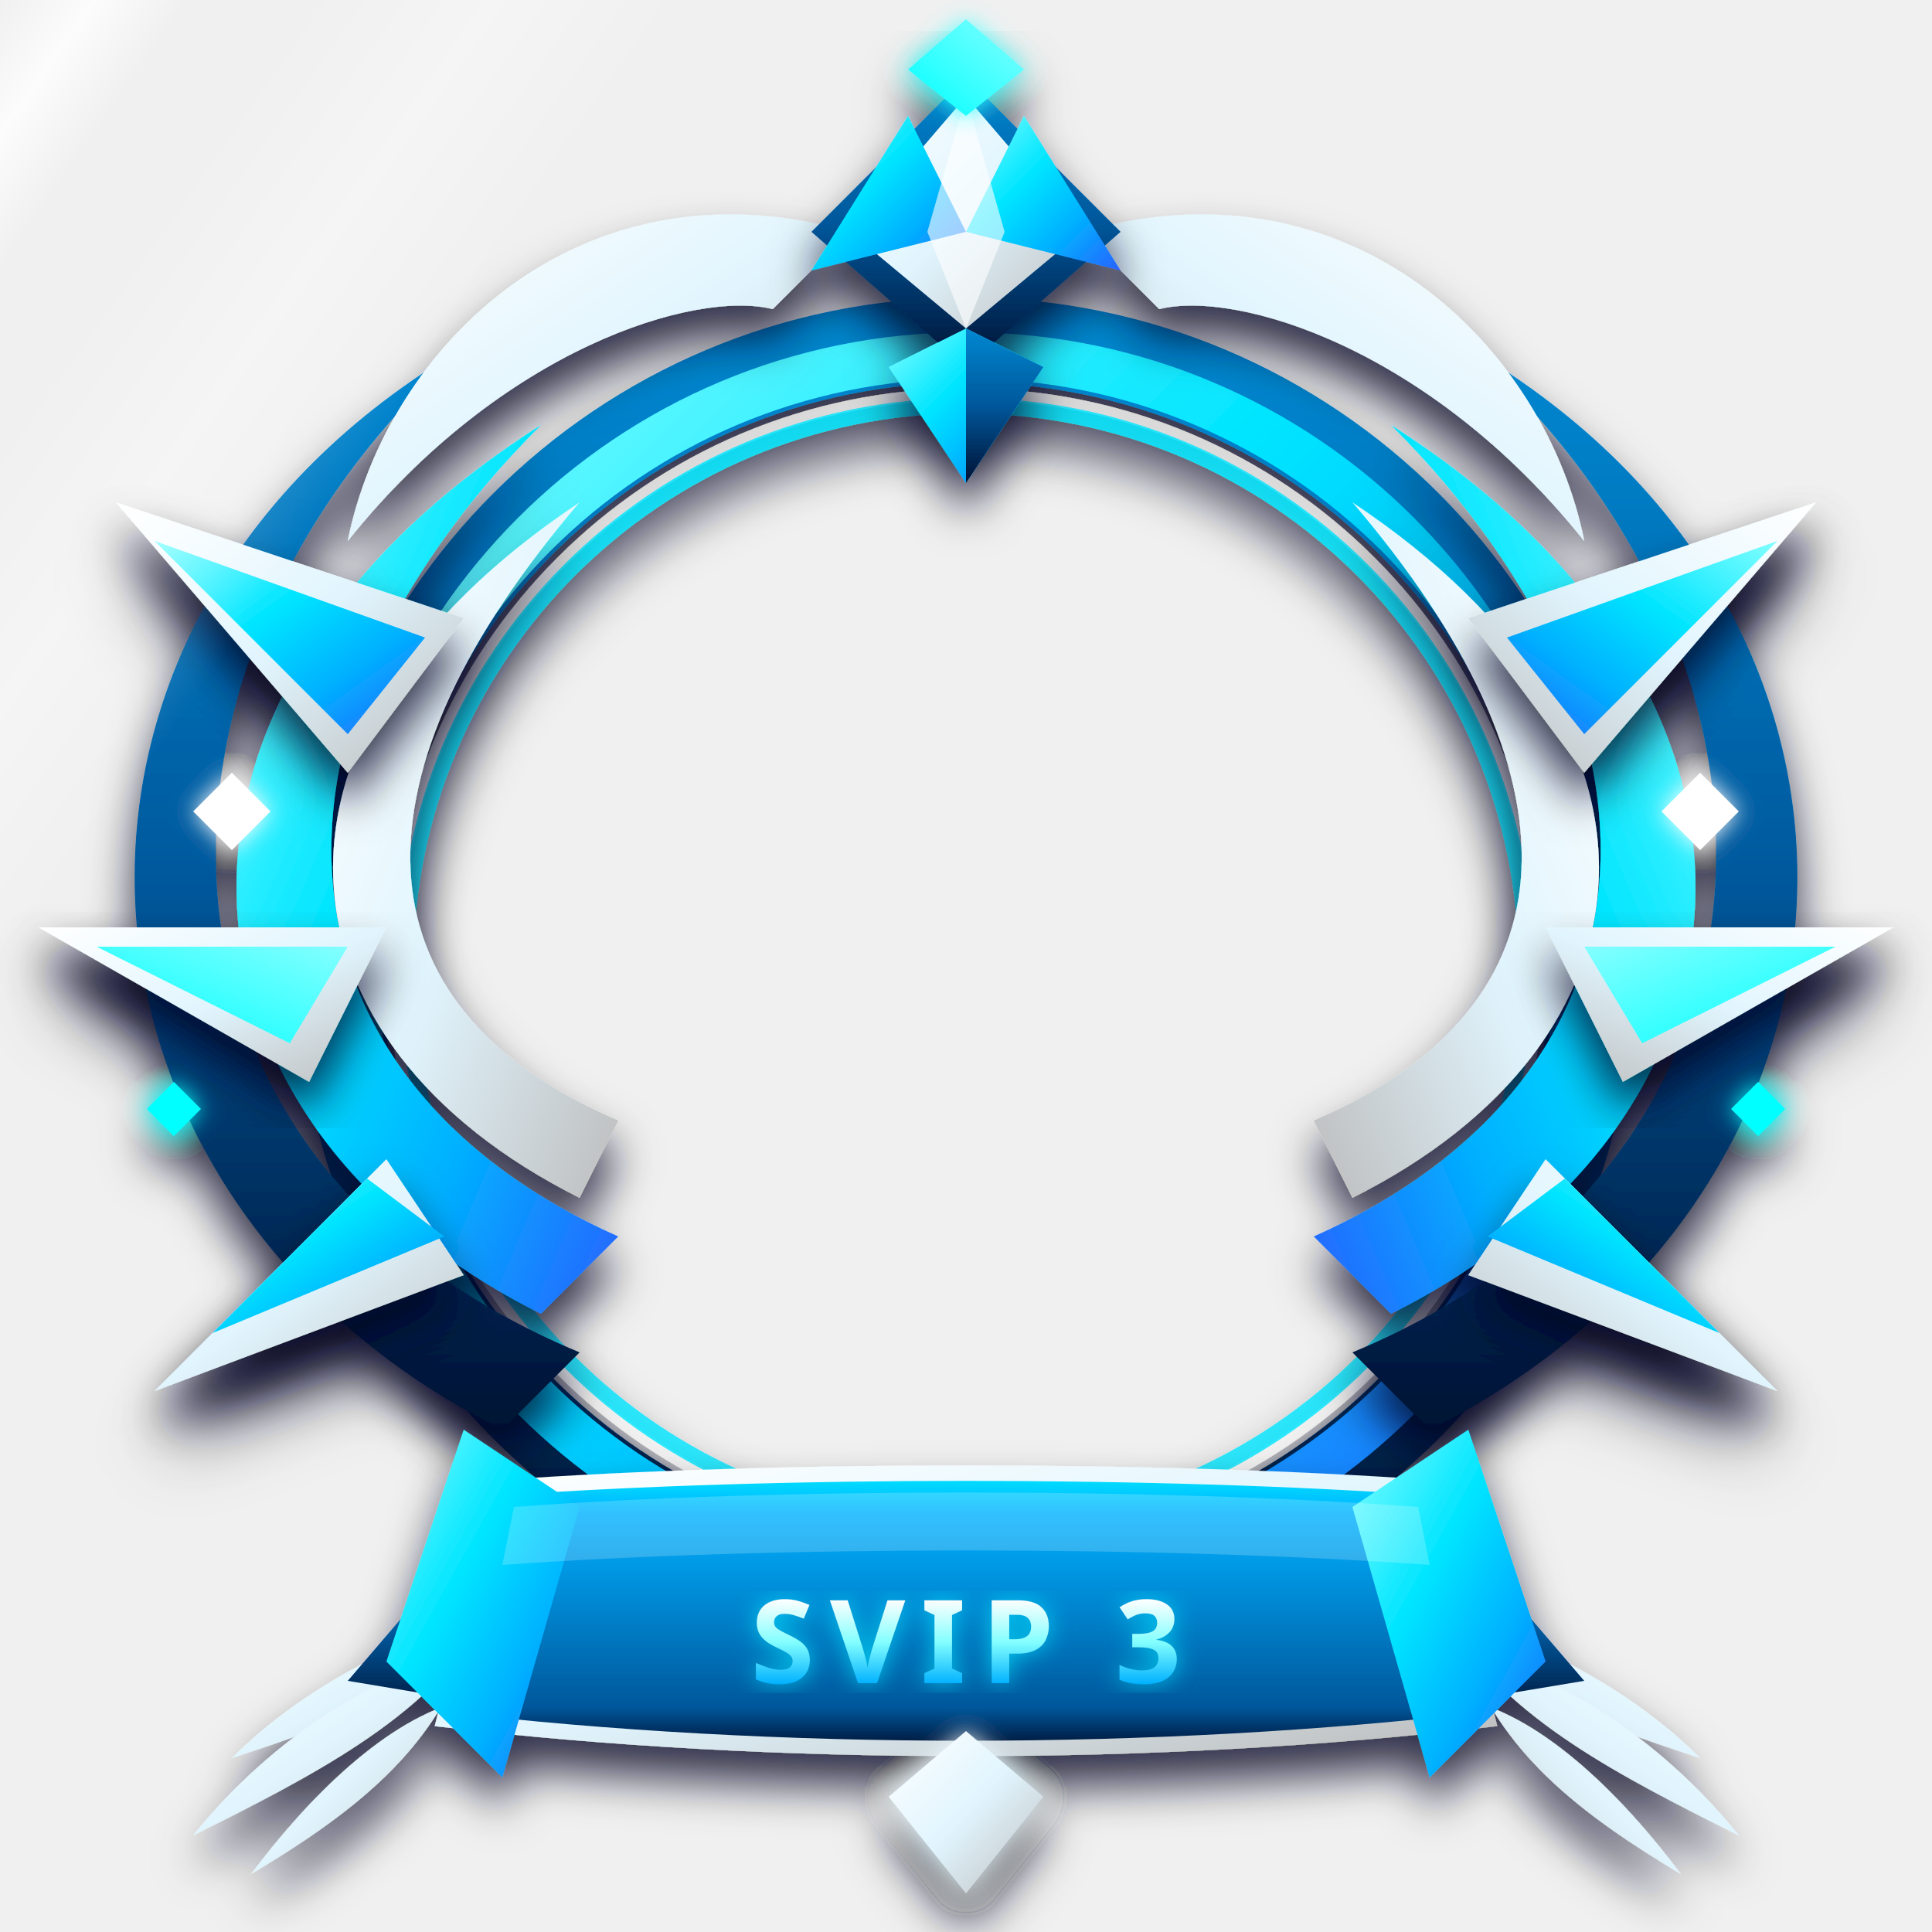
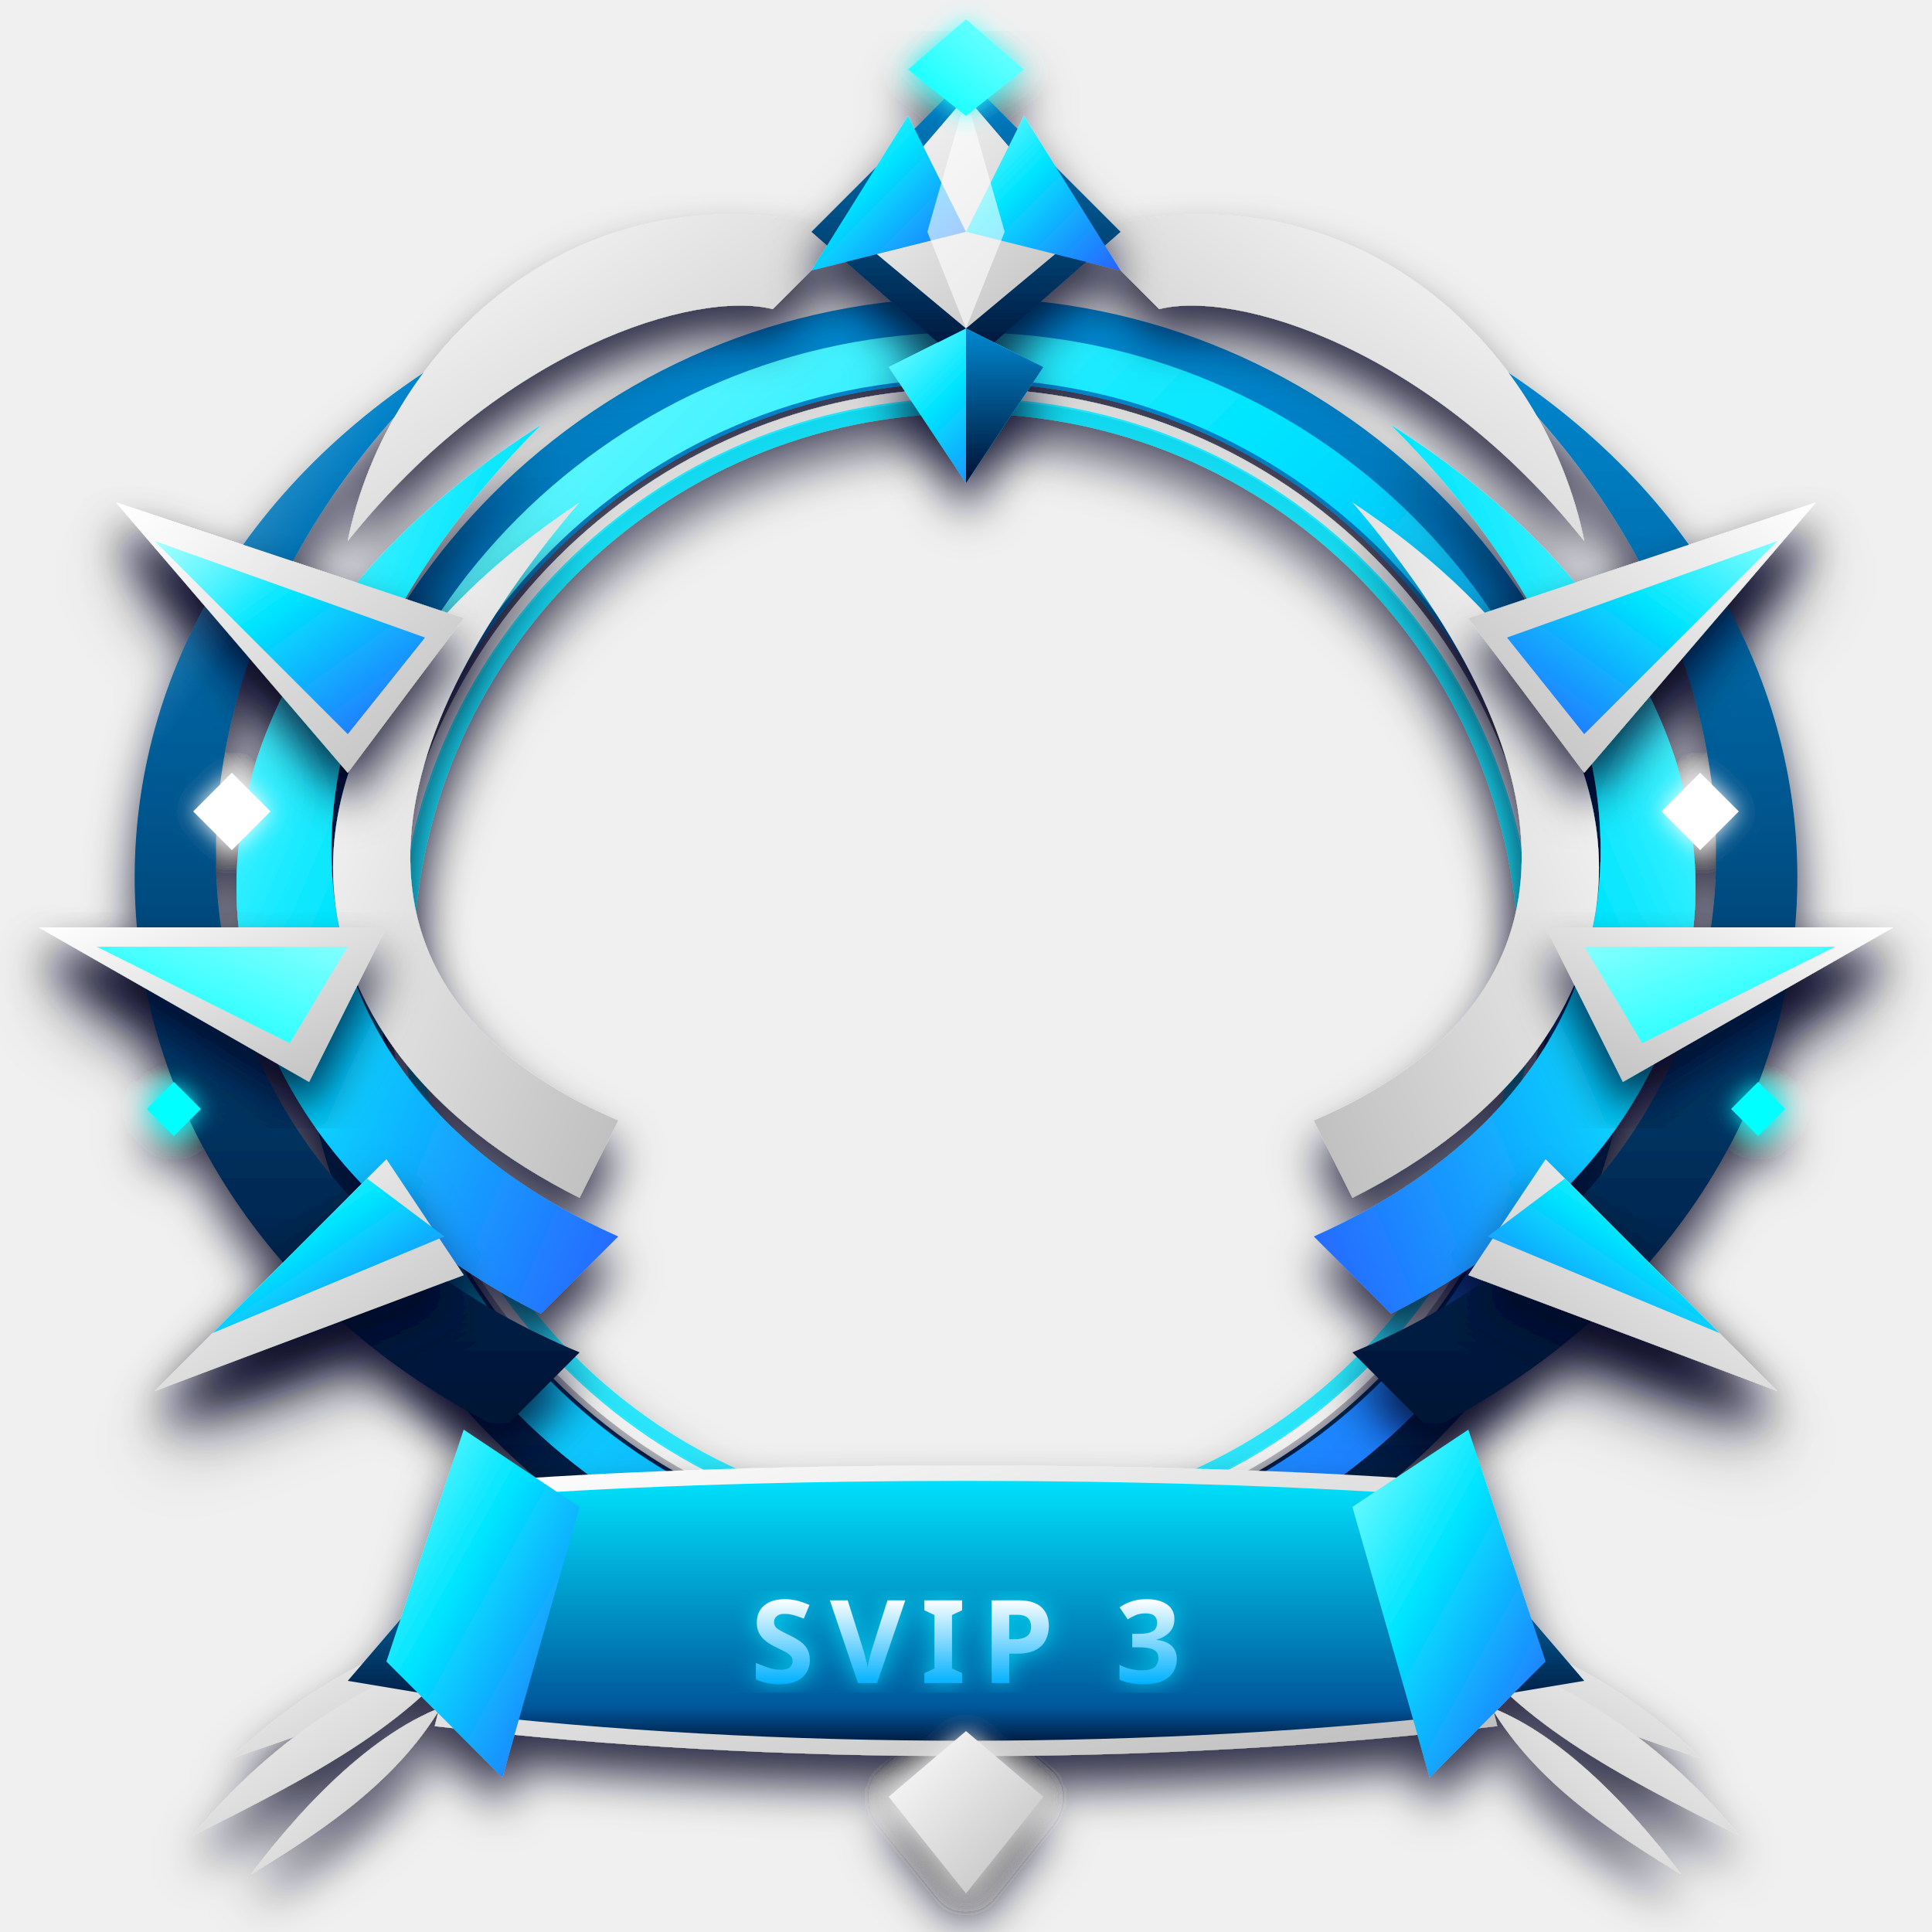
<svg xmlns="http://www.w3.org/2000/svg" viewBox="0 0 500 500" width="100%" height="100%">
  <defs>
    <filter id="heavy-shadow-3" x="-30%" y="-30%" width="160%" height="160%">
      <feDropShadow dx="0" dy="8" stdDeviation="6" flood-color="#000022" flood-opacity="0.8" />
    </filter>
    <filter id="light-glow-3" x="-50%" y="-50%" width="200%" height="200%">
      <feGaussianBlur stdDeviation="3" result="blur" />
      <feComposite in="SourceGraphic" in2="blur" operator="over" />
    </filter>
    <filter id="text-shadow-3">
      <feDropShadow dx="0" dy="3" stdDeviation="2" flood-color="#01579B" flood-opacity="1" />
      <feDropShadow dx="0" dy="0" stdDeviation="3" flood-color="#00E5FF" flood-opacity="0.8" />
    </filter>
    <linearGradient id="blue-bright" x1="0%" y1="0%" x2="100%" y2="100%">
      <stop offset="0%" stop-color="#84FFFF" />
      <stop offset="40%" stop-color="#00E5FF" />
-       <stop offset="70%" stop-color="#00B0FF" />
      <stop offset="100%" stop-color="#2962FF" />
    </linearGradient>
    <linearGradient id="blue-dark" x1="0%" y1="0%" x2="0%" y2="100%">
      <stop offset="0%" stop-color="#0288D1" />
-       <stop offset="50%" stop-color="#01579B" />
      <stop offset="100%" stop-color="#001133" />
    </linearGradient>
    <linearGradient id="cyan-accent" x1="0%" y1="100%" x2="100%" y2="0%">
      <stop offset="0%" stop-color="#00FFFF" />
      <stop offset="100%" stop-color="#84FFFF" />
    </linearGradient>
    <linearGradient id="silver-white-3" x1="0%" y1="0%" x2="100%" y2="100%">
      <stop offset="0%" stop-color="#FFFFFF" />
-       <stop offset="50%" stop-color="#E1F5FE" />
      <stop offset="100%" stop-color="#BDBDBD" />
    </linearGradient>
    <linearGradient id="plate-grad-3" x1="0%" y1="0%" x2="0%" y2="100%">
      <stop offset="0%" stop-color="#00E5FF" />
-       <stop offset="15%" stop-color="#00B0FF" />
      <stop offset="85%" stop-color="#01579B" />
      <stop offset="100%" stop-color="#001133" />
    </linearGradient>
    <linearGradient id="text-grad-3" x1="0%" y1="0%" x2="0%" y2="100%">
      <stop offset="0%" stop-color="#FFFFFF" />
-       <stop offset="50%" stop-color="#84FFFF" />
      <stop offset="100%" stop-color="#00B0FF" />
    </linearGradient>
-     <mask id="frame-mask-3">
-       <rect x="0" y="0" width="500" height="500" fill="#FFFFFF" />
+     <mask id="perfect-mask-3">
+       <circle cx="250" cy="250" r="162" fill="none" stroke="#FFFFFF" stroke-width="22" />
+       <circle cx="250" cy="250" r="158" fill="none" stroke="#FFFFFF" stroke-width="12" />
+       <circle cx="250" cy="250" r="148" fill="none" stroke="#FFFFFF" stroke-width="3" />
+       <circle cx="250" cy="250" r="145" fill="none" stroke="#FFFFFF" stroke-width="4" />
+       <g id="mask-armor-3">
+         <path d="M 130,370 C 10,310 0,160 120,90 C 30,170 30,300 150,350 Z" fill="#FFFFFF" />
+         <path d="M 140,340 C 40,290 30,180 140,110 C 60,190 70,280 160,320 Z" fill="#FFFFFF" />
+         <path d="M 150,310 C 70,270 60,190 150,130 C 90,200 90,260 160,290 Z" fill="#FFFFFF" />
+         <path d="M 120,160 L 30,130 L 90,200 Z" fill="#FFFFFF" />
+         <path d="M 110,165 L 40,140 L 90,190 Z" fill="#FFFFFF" />
+         <path d="M 100,240 L 10,240 L 80,280 Z" fill="#FFFFFF" />
+         <path d="M 90,245 L 25,245 L 75,270 Z" fill="#FFFFFF" />
+         <path d="M 120,330 L 40,360 L 100,300 Z" fill="#FFFFFF" />
+         <path d="M 115,320 L 55,345 L 95,305 Z" fill="#FFFFFF" />
+         <path d="M 220,60 C 150,40 100,90 90,140 C 130,90 180,75 200,80 Z" fill="#FFFFFF" />
+       </g>
+       <use href="#mask-armor-3" />
+       <use href="#mask-armor-3" transform="translate(500, 0) scale(-1, 1)" />
+       <g id="mask-feathers-3">
+         <path d="M 0,0 C -30,5 -60,20 -80,40 C -50,30 -20,20 -5,-5 Z" fill="#FFFFFF" />
+         <path d="M -10,10 C -40,15 -70,35 -90,60 C -60,45 -30,30 -15,5 Z" fill="#FFFFFF" />
+         <path d="M -20,25 C -40,30 -60,50 -75,70 C -50,55 -30,40 -20,15 Z" fill="#FFFFFF" />
+       </g>
+       <use href="#mask-feathers-3" x="140" y="415" />
+       <use href="#mask-feathers-3" x="360" y="415" transform="translate(720, 0) scale(-1, 1)" />
+       <polygon points="250,95 210,60 250,20 290,60" fill="#FFFFFF" />
+       <path d="M 250,25 L 220,60 L 250,85 L 280,60 Z" fill="#FFFFFF" />
+       <path d="M 210,70 L 235,30 L 250,60 Z" fill="#FFFFFF" />
+       <path d="M 290,70 L 265,30 L 250,60 Z" fill="#FFFFFF" />
+       <polygon points="250,85 230,95 250,125 270,95" fill="#FFFFFF" />
+       <path d="M 120,400 L 90,435 L 150,445 Z" fill="#FFFFFF" />
+       <path d="M 380,400 L 410,435 L 350,445 Z" fill="#FFFFFF" />
+       <path d="M 130,385 C 200,380 300,380 370,385 L 385,445 C 300,455 200,455 115,445 Z" fill="#FFFFFF" />
+       <path d="M 120,370 L 150,390 L 130,460 L 100,430 Z" fill="#FFFFFF" />
+       <path d="M 380,370 L 350,390 L 370,460 L 400,430 Z" fill="#FFFFFF" />
+       <polygon points="250,448 230,465 250,490 270,465" fill="#FFFFFF" />
+       <text x="250" y="425" dominant-baseline="middle" font-family="'Arial Black', Impact, sans-serif" font-weight="900" font-size="30" fill="#FFFFFF" text-anchor="middle" letter-spacing="4">SVIP 3</text>
    </mask>
    <g id="side-armor-3">
      <path d="M 130,370 C 10,310 0,160 120,90 C 30,170 30,300 150,350 Z" fill="url(#blue-dark)" />
      <path d="M 140,340 C 40,290 30,180 140,110 C 60,190 70,280 160,320 Z" fill="url(#blue-bright)" />
      <path d="M 150,310 C 70,270 60,190 150,130 C 90,200 90,260 160,290 Z" fill="url(#silver-white-3)" />
      <path d="M 120,160 L 30,130 L 90,200 Z" fill="url(#silver-white-3)" filter="url(#heavy-shadow-3)" />
      <path d="M 110,165 L 40,140 L 90,190 Z" fill="url(#blue-bright)" />
      <path d="M 100,240 L 10,240 L 80,280 Z" fill="url(#silver-white-3)" filter="url(#heavy-shadow-3)" />
      <path d="M 90,245 L 25,245 L 75,270 Z" fill="url(#cyan-accent)" />
      <path d="M 120,330 L 40,360 L 100,300 Z" fill="url(#silver-white-3)" filter="url(#heavy-shadow-3)" />
      <path d="M 115,320 L 55,345 L 95,305 Z" fill="url(#blue-bright)" />
      <polygon points="60,200 50,210 60,220 70,210" fill="#FFFFFF" filter="url(#light-glow-3)" />
      <polygon points="45,280 38,287 45,294 52,287" fill="#00FFFF" filter="url(#light-glow-3)" />
      <path d="M 220,60 C 150,40 100,90 90,140 C 130,90 180,75 200,80 Z" fill="url(#silver-white-3)" />
    </g>
    <g id="bottom-feathers-3">
      <path d="M 0,0 C -30,5 -60,20 -80,40 C -50,30 -20,20 -5,-5 Z" fill="url(#silver-white-3)" />
      <path d="M -10,10 C -40,15 -70,35 -90,60 C -60,45 -30,30 -15,5 Z" fill="url(#silver-white-3)" />
      <path d="M -20,25 C -40,30 -60,50 -75,70 C -50,55 -30,40 -20,15 Z" fill="url(#silver-white-3)" />
    </g>
  </defs>
  <g filter="url(#heavy-shadow-3)">
    <circle cx="250" cy="250" r="162" fill="none" stroke="url(#blue-dark)" stroke-width="22" />
    <circle cx="250" cy="250" r="158" fill="none" stroke="url(#blue-bright)" stroke-width="12" />
    <circle cx="250" cy="250" r="148" fill="none" stroke="#FFFFFF" stroke-width="3" opacity="0.6" />
    <circle cx="250" cy="250" r="145" fill="none" stroke="#00E5FF" stroke-width="4" opacity="0.8" />
  </g>
  <g filter="url(#heavy-shadow-3)">
    <use href="#side-armor-3" x="0" y="0" />
    <use href="#side-armor-3" x="0" y="0" transform="translate(500, 0) scale(-1, 1)" />
  </g>
  <g filter="url(#heavy-shadow-3)">
    <polygon points="250,95 210,60 250,20 290,60" fill="url(#blue-dark)" />
    <path d="M 250,25 L 220,60 L 250,85 L 280,60 Z" fill="url(#silver-white-3)" />
    <path d="M 210,70 L 235,30 L 250,60 Z" fill="url(#blue-bright)" />
    <path d="M 290,70 L 265,30 L 250,60 Z" fill="url(#blue-bright)" />
    <polygon points="250,25 240,60 250,85 260,60" fill="#FFFFFF" opacity="0.6" />
    <polygon points="250,5 235,18 250,30 265,18" fill="url(#cyan-accent)" filter="url(#light-glow-3)" />
    <polygon points="250,85 230,95 250,125 270,95" fill="url(#blue-bright)" />
    <polygon points="250,85 250,125 270,95" fill="url(#blue-dark)" />
  </g>
  <g filter="url(#heavy-shadow-3)">
    <use href="#bottom-feathers-3" x="140" y="415" />
    <use href="#bottom-feathers-3" x="360" y="415" transform="translate(720, 0) scale(-1, 1)" />
    <path d="M 120,400 L 90,435 L 150,445 Z" fill="url(#blue-dark)" />
    <path d="M 380,400 L 410,435 L 350,445 Z" fill="url(#blue-dark)" />
    <path d="M 130,385 C 200,380 300,380 370,385 L 385,445 C 300,455 200,455 115,445 Z" fill="url(#plate-grad-3)" />
    <path d="M 130,385 C 200,380 300,380 370,385 L 385,445 C 300,455 200,455 115,445 Z" fill="none" stroke="url(#silver-white-3)" stroke-width="4" />
    <path d="M 120,370 L 150,390 L 130,460 L 100,430 Z" fill="url(#blue-bright)" />
    <path d="M 380,370 L 350,390 L 370,460 L 400,430 Z" fill="url(#blue-bright)" />
-     <path d="M 133,390 C 200,385 300,385 367,390 L 370,405 C 300,400 200,400 130,405 Z" fill="#FFFFFF" opacity="0.2" />
    <polygon points="250,448 230,465 250,490 270,465" fill="url(#silver-white-3)" filter="url(#light-glow-3)" />
  </g>
  <text x="250" y="425" dominant-baseline="middle" font-family="'Arial Black', Impact, sans-serif" font-weight="900" font-size="30" fill="url(#text-grad-3)" text-anchor="middle" letter-spacing="4" filter="url(#text-shadow-3)">SVIP 3</text>
-   <g mask="url(#frame-mask-3)">
+   <g mask="url(#perfect-mask-3)">
    <g>
      <animateTransform attributeName="transform" type="translate" values="-200 -100; 700 300" dur="2.5s" repeatCount="indefinite" />
      <linearGradient id="shine-sweep-3" x1="0%" y1="0%" x2="100%" y2="0%">
        <stop offset="0%" stop-color="#FFFFFF" stop-opacity="0" />
-         <stop offset="50%" stop-color="#FFFFFF" stop-opacity="0.8" />
+         <stop offset="50%" stop-color="#FFFFFF" stop-opacity="0.9" />
        <stop offset="100%" stop-color="#FFFFFF" stop-opacity="0" />
      </linearGradient>
      <rect x="0" y="-400" width="40" height="1200" fill="url(#shine-sweep-3)" transform="rotate(35)" />
      <rect x="65" y="-400" width="80" height="1200" fill="url(#shine-sweep-3)" transform="rotate(35)" opacity="0.4" />
    </g>
  </g>
</svg>
